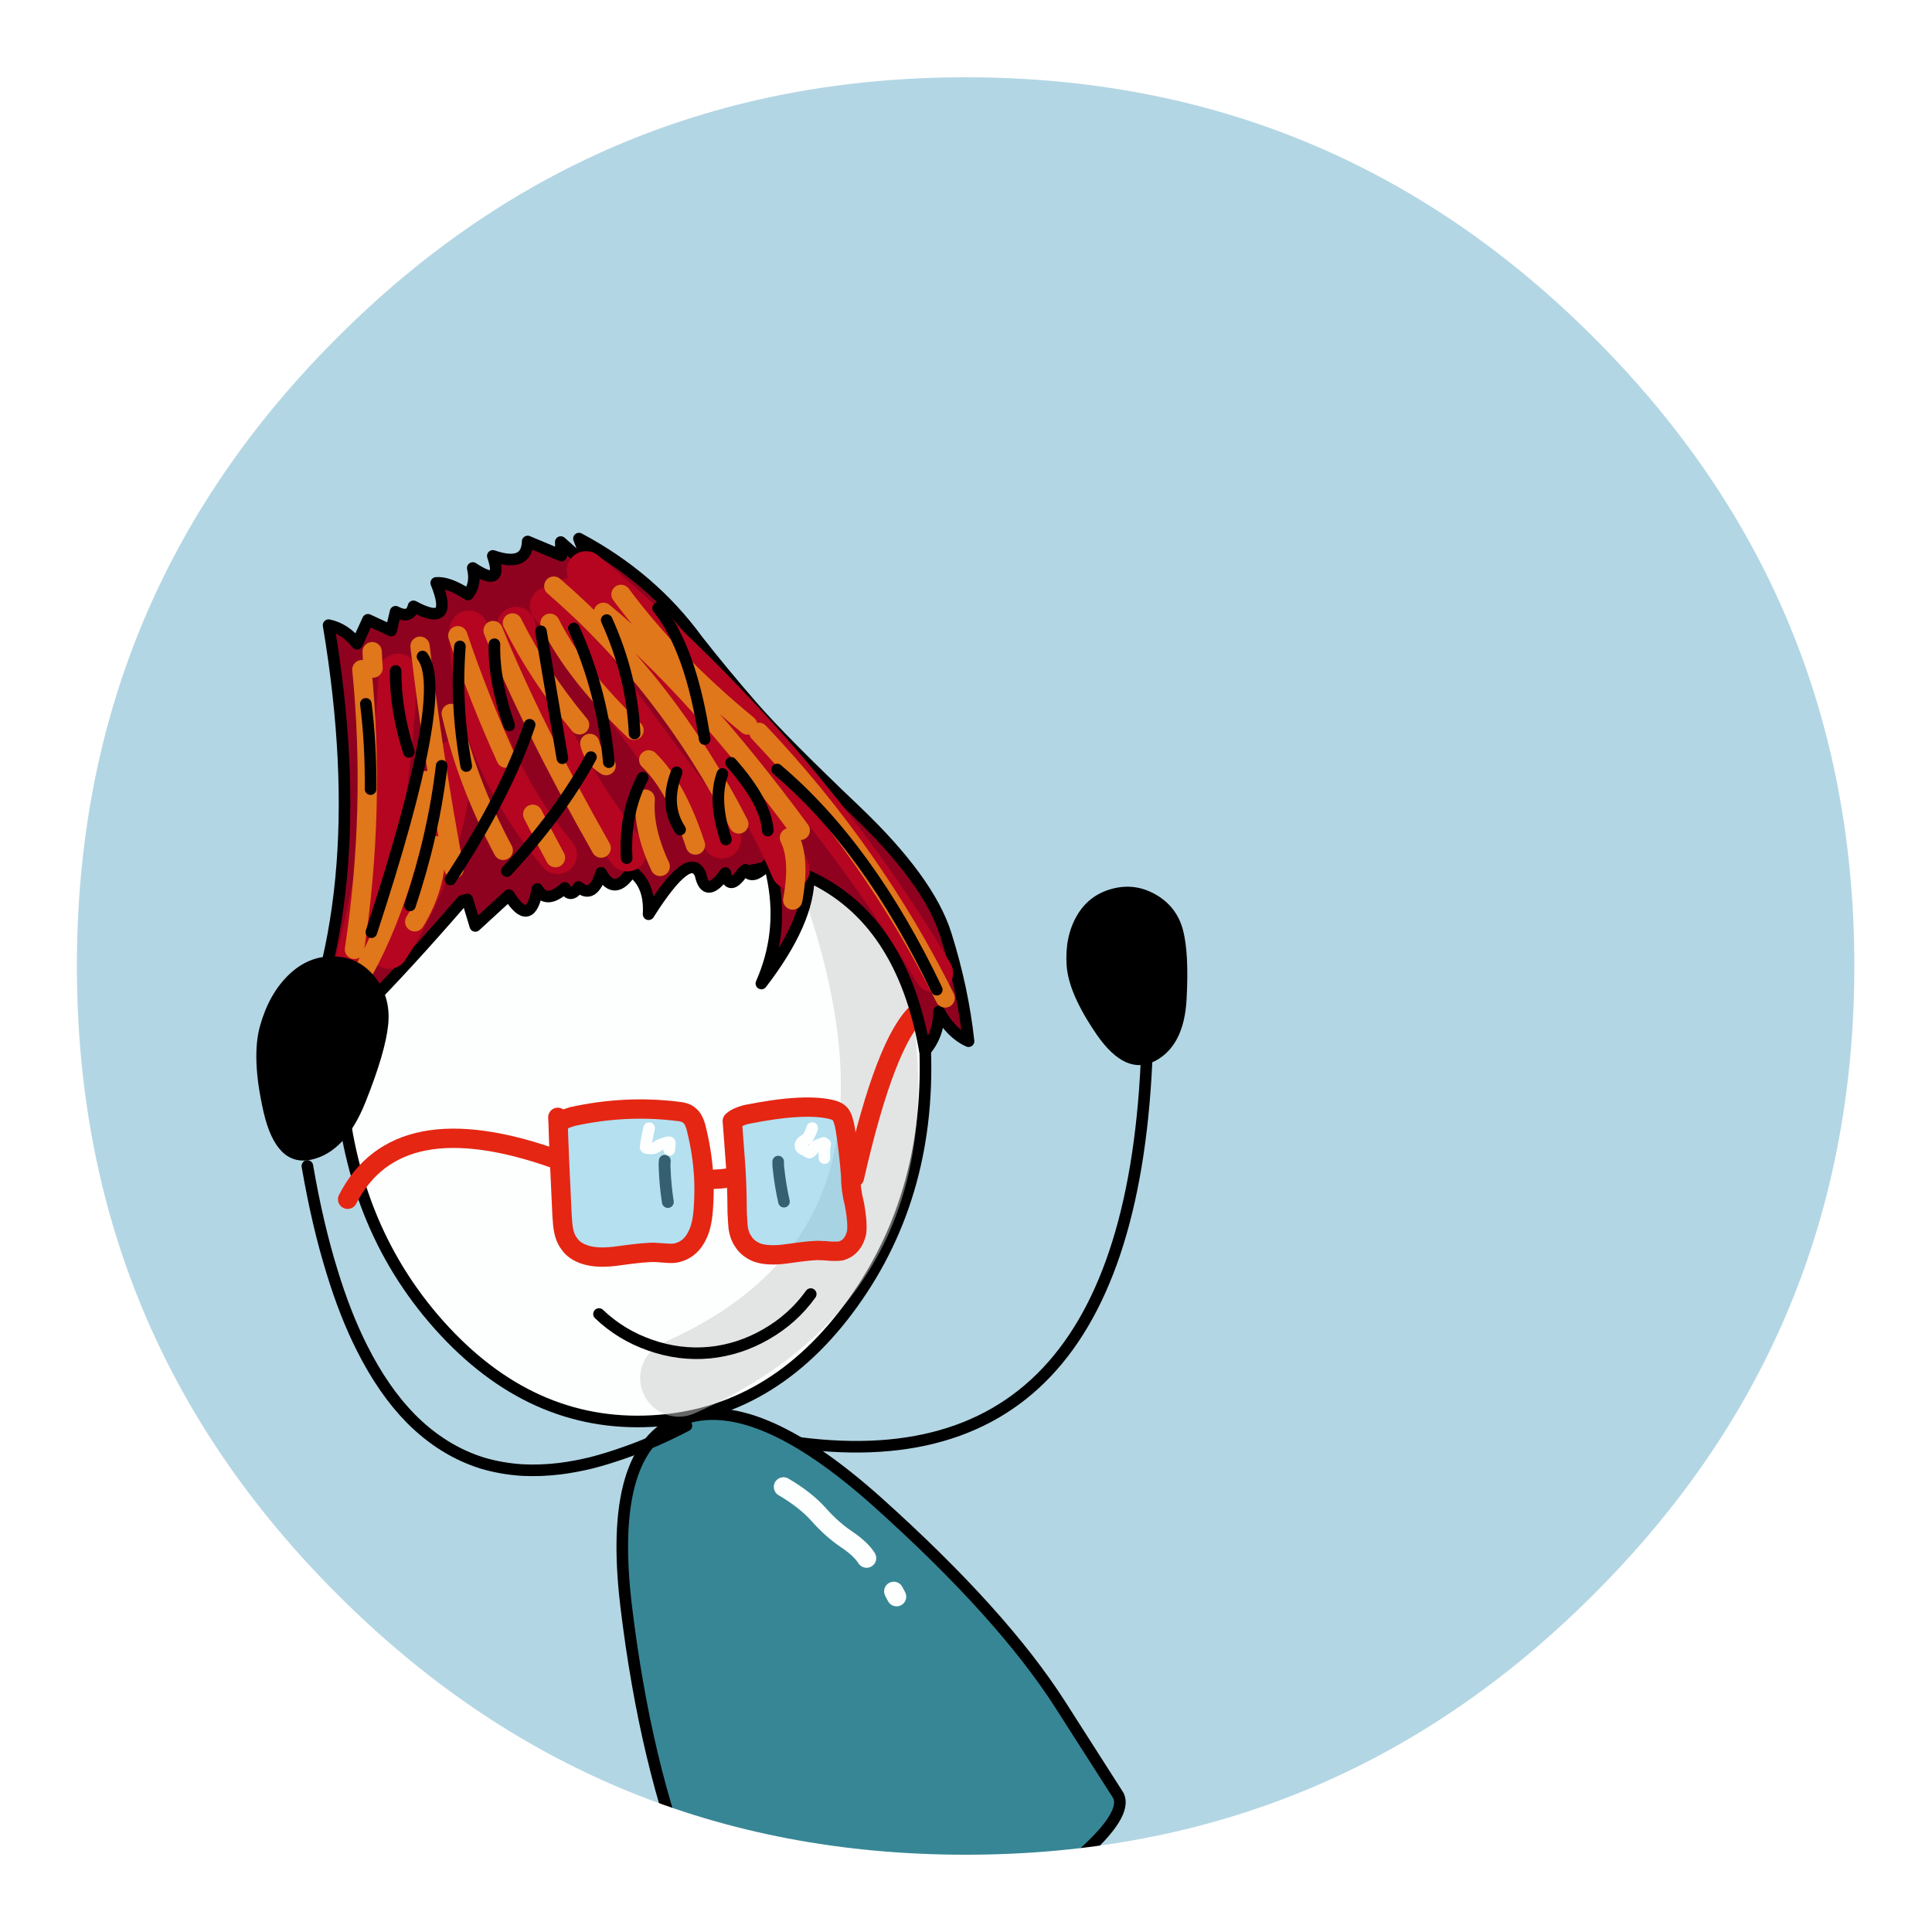
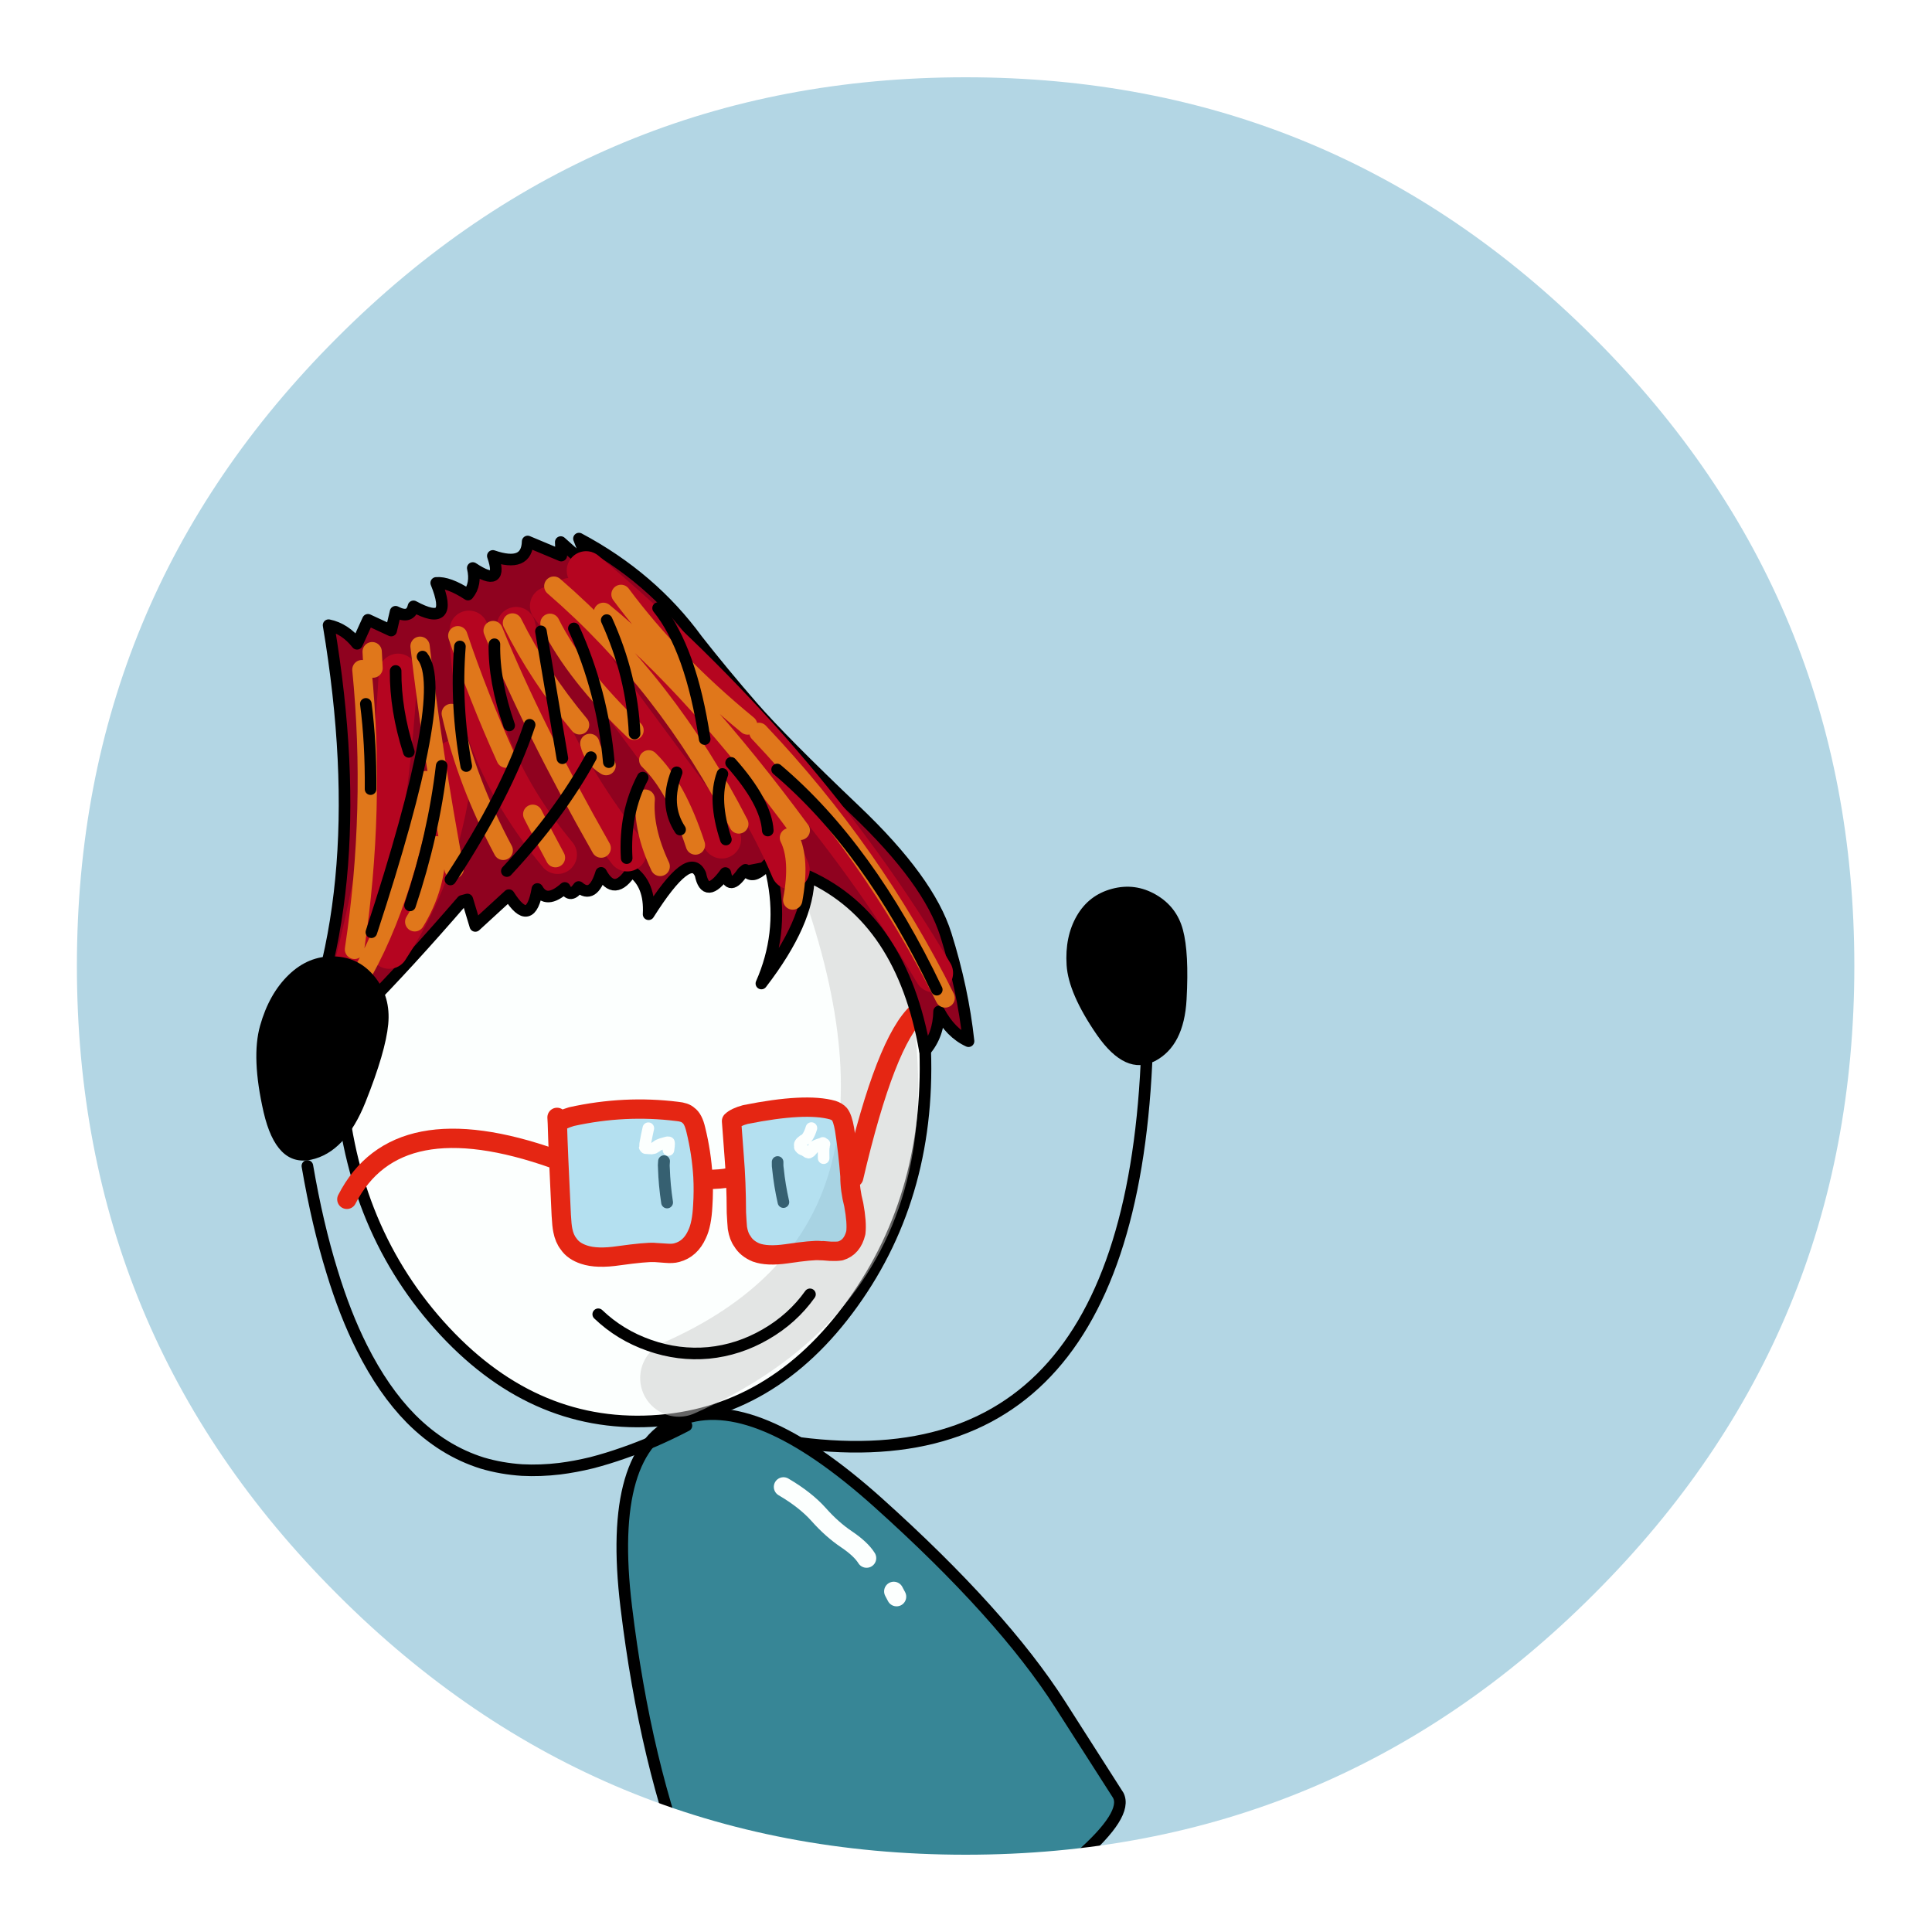
<svg xmlns="http://www.w3.org/2000/svg" xmlns:xlink="http://www.w3.org/1999/xlink" version="1.1" preserveAspectRatio="none" x="0px" y="0px" width="500px" height="500px" viewBox="0 0 500 500">
  <defs>
    <g id="background_0_Layer0_0_FILL">
      <path fill="#B3D6E4" stroke="none" d=" M 173.2 -173.25 Q 101.5 -245 0 -245 -101.5 -245 -173.25 -173.25 -245 -101.5 -245 0 -245 101.5 -173.25 173.2 -101.5 245 0 245 101.5 245 173.2 173.2 245 101.5 245 0 245 -101.5 173.2 -173.25 Z" />
    </g>
    <g id="handje_0_Layer0_0_FILL">
      <path fill="#000000" stroke="none" d=" M -41.05 -14 Q -45.45 -9.6 -45.45 -3.4 -45.45 2.8 -41.05 7.2 -36.65 11.6 -29.4 13.05 -22.2 14.5 -9.95 10.15 2.3 5.75 0.5 -2.6 -1.35 -10.9 -12.8 -14.65 -24.25 -18.4 -30.45 -18.4 -36.65 -18.4 -41.05 -14 Z" />
    </g>
    <g id="lijf_0_Layer1_0_FILL">
      <path fill="#378696" stroke="none" d=" M 36.15 -34.2 Q 21.257 -74.688 0.95 -77.05 -19.313 -79.422 -34.1 -40.9 -48.838 -2.368 -52.3 29.65 -55.704 61.706 -55.7 61.75 -55.7 67.25 -39.45 71.15 -23.1 75.05 0 75.05 23.1 75.05 39.4 71.15 55.7 67.25 55.7 61.75 55.701 61.702 53.4 34 51.095 6.293 36.15 -34.2 Z" />
    </g>
-     <g id="hoofd_106_Layer10_0_FILL">
+     <g id="hoofd_109_Layer10_0_FILL">
      <path fill="#FCFFFE" stroke="none" d=" M 44.5 -28.8 Q 66.75 -56.5 66.75 -95.65 66.75 -134.8 44.5 -162.5 22.3 -190.2 -9.05 -190.2 -40.4 -190.2 -62.65 -162.5 -84.85 -134.8 -84.85 -95.65 -84.85 -56.5 -62.65 -28.8 -40.4 -1.1 -9.05 -1.1 22.3 -1.1 44.5 -28.8 Z" />
    </g>
    <g id="bril1_0_Layer1_0_FILL">
      <path fill="#6DC2E4" fill-opacity="0.498" stroke="none" d=" M 18.55 -0.5 Q 18.5 -6.65 17.35 -12.7 16.85 -15.6 15.6 -16.55 14.8 -17.4 12.75 -17.7 -0.7 -20.1 -14.6 -17.8 -17.25 -17.15 -18.35 -16.3 -18.45 -12.45 -18.5 -7.1 -18.55 -0.8 -18.6 7.55 -18.6 10.25 -18.4 11.5 -18.1 13.65 -17.1 15.05 -15.95 17 -13.25 18.05 -10 19.35 -4.25 18.8 2.8 18.2 5 18.45 5.15 18.45 7.9 18.8 9.65 19.05 10.75 18.8 14.35 18.05 16.25 14.3 17.6 11.85 18.1 7.05 18.55 3.25 18.55 -0.5 Z" />
    </g>
    <g id="bril2_0_Layer1_0_FILL">
-       <path fill="#6DC2E4" fill-opacity="0.498" stroke="none" d=" M 9.85 -16.55 Q 9.3 -17.25 8.15 -17.7 1.25 -20.05 -14.5 -17.75 -17.05 -17.2 -18.15 -16.25 -18.05 -12.25 -17.95 -7.05 -17.75 -0.6 -18.15 7.5 -18.15 10.1 -18.1 11.45 -17.85 13.7 -17 14.95 -16 16.9 -13.6 18.05 -10.8 19.25 -5.75 18.8 1.15 18.15 3 18.45 3.1 18.4 5.6 18.75 7.2 18.9 8.2 18.8 11.35 18.05 12.45 14.3 12.9 11.7 12.3 7.05 11.5 3.15 11.7 -0.4 11.55 -6.7 10.95 -12.6 10.6 -15.5 9.85 -16.55 Z" />
+       <path fill="#6DC2E4" fill-opacity="0.498" stroke="none" d=" M 11.7 -0.4 Q 11.55 -6.7 10.95 -12.6 10.6 -15.5 9.85 -16.55 9.3 -17.25 8.15 -17.7 1.25 -20.05 -14.5 -17.75 -17.05 -17.2 -18.15 -16.25 -18.05 -12.25 -17.95 -7.05 -17.75 -0.6 -18.15 7.5 -18.15 10.1 -18.1 11.45 -17.85 13.7 -17 14.95 -16 16.9 -13.6 18.05 -10.8 19.25 -5.75 18.8 1.15 18.15 3 18.45 3.1 18.4 5.6 18.75 7.2 18.9 8.2 18.8 11.35 18.05 12.45 14.3 12.9 11.7 12.3 7.05 11.5 3.15 11.7 -0.4 Z" />
    </g>
    <g id="haar_0_Layer3_0_FILL">
      <path fill="#8F021F" stroke="none" d=" M 37.5 -22.7 Q 30.35 -31.85 24.1 -40.75 13.15 -57.6 -5.1 -68.6 L -2.5 -60.65 -9.85 -67.95 -9.9 -64.45 -18.4 -68.55 Q -18.95 -61.8 -27.6 -65.3 -25.15 -56.65 -32.95 -62.45 -32.2 -58.2 -34.55 -55.65 -39.4 -59.2 -42.6 -59.1 -38.45 -47 -48.8 -53.35 -49.8 -50 -53.5 -52.2 L -54.9 -47.4 -60.75 -50.5 -63.9 -44.45 Q -66.8 -48.55 -71 -49.65 -62.7 23.4 -88.7 67.6 -70.05 54.45 -40.25 23.45 L -38.9 23.15 -37.2 30.1 -28.1 22.6 Q -23 31.75 -20.65 21.4 -18.6 25.55 -13.55 21.5 -12.3 24.45 -9.95 21.45 -6.4 24.85 -3.95 18.1 -0.85 24.65 3.9 18.05 8.6 21.7 7.75 29.45 19.25 13.25 21.7 19.85 22.7 26.6 28.15 19.85 28.85 24.85 32.65 19.85 L 33.4 19.3 Q 33.5 19.5 33.65 19.7 L 38.25 19.05 Q 38.65 18.65 39.15 18.2 L 39.8 18.8 Q 40.2 20.8 40.45 22.8 42.2 36.55 35.95 48.9 49.1 33.55 49.65 21.85 73.15 34.15 77.3 68.55 81.05 64.7 81.5 58.55 84.2 64.3 88.7 66.65 87.95 53 84.3 38.8 80.65 24.55 62.65 5.5 44.65 -13.55 37.5 -22.7 Z" />
    </g>
    <g id="afdek_0_Layer0_0_FILL">
-       <path fill="#FFFFFF" stroke="none" d=" M 250 250 L 250 -250 -250 -250 -250 250 250 250 M -169.8 -169.7 Q -99.55 -240 -0.1 -240 99.3 -240 169.55 -169.7 239.9 -99.45 239.9 0 239.9 99.45 169.55 169.65 99.3 240 -0.1 240 -99.55 240 -169.8 169.65 -240.1 99.45 -240.1 0 -240.1 -99.45 -169.8 -169.7 Z" />
+       <path fill="#FFFFFF" stroke="none" d=" M 250 -250 L -250 -250 -250 250 250 250 250 -250 M -169.8 -169.7 Q -99.55 -240 -0.1 -240 99.3 -240 169.55 -169.7 239.9 -99.45 239.9 0 239.9 99.45 169.55 169.65 99.3 240 -0.1 240 -99.55 240 -169.8 169.65 -240.1 99.45 -240.1 0 -240.1 -99.45 -169.8 -169.7 Z" />
    </g>
-     <path id="Layer7_0_1_STROKES" stroke="#000000" stroke-width="3" stroke-linejoin="round" stroke-linecap="round" fill="none" d=" M 198.3 372.05 Q 291.25 389.75 296.7 275.15" />
+     <path id="Symbool_103_0_Layer0_0_1_STROKES" stroke="#000000" stroke-width="3" stroke-linejoin="round" stroke-linecap="round" fill="none" d=" M -49.2 47.3 Q 43.75 65 49.2 -49.6" />
    <path id="lijf_0_Layer1_0_1_STROKES" stroke="#000000" stroke-width="3" stroke-linejoin="round" stroke-linecap="round" fill="none" d=" M 55.7 61.75 Q 55.7 67.25 39.4 71.15 23.1 75.05 0 75.05 -23.1 75.05 -39.45 71.15 -55.7 67.25 -55.7 61.75 -55.704 61.706 -52.275 29.675 -48.838 -2.368 -34.075 -40.9 -19.313 -79.422 0.975 -77.05 21.257 -74.688 36.175 -34.2 51.095 6.293 53.4 34 55.701 61.702 55.7 61.75 Z" />
-     <path id="lijf_0_Layer0_0_1_STROKES" stroke="#FCFFFE" stroke-width="5" stroke-linejoin="round" stroke-linecap="round" fill="none" d=" M 16.4 -49.3 Q 19.9 -43.647 21.125 -38.65 22.351 -33.659 24.475 -29.7 26.599 -25.738 26.8 -22.95 M 29 -10.5 L 29 -12.05" />
-     <path id="hoofd_106_Layer10_0_1_STROKES" stroke="#000000" stroke-width="3" stroke-linejoin="round" stroke-linecap="round" fill="none" d=" M 66.75 -95.65 Q 66.75 -56.5 44.5 -28.8 22.3 -1.1 -9.05 -1.1 -40.4 -1.1 -62.65 -28.8 -84.85 -56.5 -84.85 -95.65 -84.85 -134.8 -62.65 -162.5 -40.4 -190.2 -9.05 -190.2 22.3 -190.2 44.5 -162.5 66.75 -134.8 66.75 -95.65 Z" />
-     <path id="hoofd_106_Layer9_0_1_STROKES" stroke="#CCCCCC" stroke-opacity="0.498" stroke-width="20" stroke-linejoin="round" stroke-linecap="round" fill="none" d=" M -1.45 -11.85 Q 75.95 -41.15 46.45 -139.75" />
-     <path id="ogen_2_Layer0_0_1_STROKES" stroke="#000000" stroke-width="3" stroke-linejoin="round" stroke-linecap="round" fill="none" d=" M -1.9 -1.25 Q -2 -0.1 -1.9 0.6 -1.7 4.8 -0.95 9.2" />
+     <path id="lijf_0_Layer0_0_1_STROKES" stroke="#FCFFFE" stroke-width="5" stroke-linejoin="round" stroke-linecap="round" fill="none" d=" M 29 -10.5 L 29 -12.05 M 16.4 -49.3 Q 19.9 -43.647 21.125 -38.65 22.351 -33.659 24.475 -29.7 26.599 -25.738 26.8 -22.95" />
+     <path id="hoofd_109_Layer10_0_1_STROKES" stroke="#000000" stroke-width="3" stroke-linejoin="round" stroke-linecap="round" fill="none" d=" M 66.75 -95.65 Q 66.75 -56.5 44.5 -28.8 22.3 -1.1 -9.05 -1.1 -40.4 -1.1 -62.65 -28.8 -84.85 -56.5 -84.85 -95.65 -84.85 -134.8 -62.65 -162.5 -40.4 -190.2 -9.05 -190.2 22.3 -190.2 44.5 -162.5 66.75 -134.8 66.75 -95.65 Z" />
+     <path id="hoofd_109_Layer9_0_1_STROKES" stroke="#CCCCCC" stroke-opacity="0.498" stroke-width="20" stroke-linejoin="round" stroke-linecap="round" fill="none" d=" M -1.45 -11.85 Q 75.95 -41.15 46.45 -139.75" />
+     <path id="ogen_22_Layer0_0_1_STROKES" stroke="#000000" stroke-width="3" stroke-linejoin="round" stroke-linecap="round" fill="none" d=" M -1.9 -1.25 Q -2 -0.1 -1.9 0.6 -1.7 4.8 -0.95 9.2" />
    <path id="bril1_0_Layer1_0_1_STROKES" stroke="#E52613" stroke-width="5" stroke-linejoin="round" stroke-linecap="round" fill="none" d=" M -18.35 -16.3 Q -17.25 -17.15 -14.6 -17.8 -0.7 -20.1 12.75 -17.7 14.8 -17.4 15.6 -16.55 16.85 -15.6 17.35 -12.7 18.5 -6.65 18.55 -0.5 18.55 3.25 18.1 7.05 17.6 11.85 16.25 14.3 14.35 18.05 10.75 18.8 9.65 19.05 7.9 18.8 5.15 18.45 5 18.45 2.8 18.2 -4.25 18.8 -10 19.35 -13.25 18.05 -15.95 17 -17.1 15.05 -18.1 13.65 -18.4 11.5 -18.6 10.25 -18.6 7.55 -18.55 -0.8 -18.5 -7.1 -18.45 -12.45 -18.35 -16.3 -18.35 -17.1 -18.35 -17.8" />
    <path id="bril1_0_Layer0_0_1_STROKES" stroke="#FCFFFE" stroke-width="3" stroke-linejoin="round" stroke-linecap="round" fill="none" d=" M 5.1 -13.75 Q 4.5 -11.6 4.25 -10.5 4 -9.65 4 -9.1 3.9 -9 3.9 -8.95 3.9 -8.85 4 -8.85 4 -8.6 4.35 -8.6 4.6 -8.6 5.25 -8.5 5.7 -8.4 6 -8.5 6.3 -8.5 6.75 -8.8 L 7.5 -9.25 Q 8.1 -9.5 9.35 -9.75 L 9.85 -9.85 Q 10.25 -9.85 10.25 -9.75 L 10.25 -9.35 Q 10.25 -9.1 10 -7.85" />
    <path id="bril2_0_Layer1_0_1_STROKES" stroke="#E52613" stroke-width="5" stroke-linejoin="round" stroke-linecap="round" fill="none" d=" M -18.15 -16.25 Q -17.05 -17.2 -14.5 -17.75 1.25 -20.05 8.15 -17.7 9.3 -17.25 9.85 -16.55 10.6 -15.5 10.95 -12.6 11.55 -6.7 11.7 -0.4 11.5 3.15 12.3 7.05 12.9 11.7 12.45 14.3 11.35 18.05 8.2 18.8 7.2 18.9 5.6 18.75 3.1 18.4 3 18.45 1.15 18.15 -5.75 18.8 -10.8 19.25 -13.6 18.05 -16 16.9 -17 14.95 -17.85 13.7 -18.1 11.45 -18.15 10.1 -18.15 7.5 -17.75 -0.6 -17.95 -7.05 -18.05 -12.25 -18.15 -16.25 Z" />
    <path id="bril2_0_Layer0_0_1_STROKES" stroke="#FCFFFE" stroke-width="3" stroke-linejoin="round" stroke-linecap="round" fill="none" d=" M 2.4 -13.35 Q 1.4 -10.65 0.2 -10.3 -1.2 -9.45 -0.75 -8.8 L -0.8 -8.65 Q -0.95 -8.5 -0.7 -8.5 -0.75 -8.2 -0.15 -7.9 0 -7.95 0.8 -7.35 1.45 -6.8 1.5 -7.2 1.75 -7.05 2.15 -7.65 2.45 -7.75 2.75 -8.45 3.2 -8.8 4.6 -9.15 4.8 -8.85 5.15 -9.35 5.25 -9.1 5.55 -9.05 5.3 -8.65 5.4 -8.4 5.2 -7.9 5.15 -5.4" />
-     <path id="hoofd_106_Layer4_0_1_STROKES" stroke="#000000" stroke-width="3" stroke-linejoin="round" stroke-linecap="round" fill="none" d=" M -21.2 -29.5 Q -15.85 -23.8 -8.4 -20.75 -1 -17.7 6.8 -18 14.6 -18.35 21.75 -22 28.95 -25.65 33.8 -31.75" />
-     <path id="hoofd_106_Layer3_0_1_STROKES" stroke="#E52613" stroke-width="5" stroke-linejoin="round" stroke-linecap="round" fill="none" d=" M 46.7 -61.3 Q 56.65 -96.3 65.45 -103.25" />
-     <path id="hoofd_106_Layer2_0_1_STROKES" stroke="#E52613" stroke-width="5" stroke-linejoin="round" stroke-linecap="round" fill="none" d=" M 8.7 -62.75 L 10.4 -62.75 Q 13.95 -62.7 15.25 -63.2" />
-     <path id="hoofd_106_Layer1_0_1_STROKES" stroke="#E52613" stroke-width="5" stroke-linejoin="round" stroke-linecap="round" fill="none" d=" M -30.4 -70.2 Q -70.5 -86.85 -84.6 -62.6" />
+     <path id="Symbool_227_0_Layer0_0_1_STROKES" stroke="#000000" stroke-width="3" stroke-linejoin="round" stroke-linecap="round" fill="none" d=" M -27.5 -4.65 Q -22.15 1.05 -14.7 4.1 -7.3 7.15 0.5 6.85 8.3 6.5 15.45 2.85 22.65 -0.8 27.5 -6.9" />
+     <path id="Symbool_202_0_Layer0_0_1_STROKES" stroke="#E52613" stroke-width="5" stroke-linejoin="round" stroke-linecap="round" fill="none" d=" M -9.45 20.95 Q 0.7 -14.05 9.5 -21" />
+     <path id="Symbool_177_0_Layer0_0_1_STROKES" stroke="#E52613" stroke-width="5" stroke-linejoin="round" stroke-linecap="round" fill="none" d=" M -3.25 0.2 L -1.55 0.2 Q 2 0.25 3.3 -0.25" />
+     <path id="Symbool_152_0_Layer0_0_1_STROKES" stroke="#E52613" stroke-width="5" stroke-linejoin="round" stroke-linecap="round" fill="none" d=" M -27.1 7.2 Q -13 -17.05 27.1 -0.4" />
    <path id="haar_0_Layer3_0_1_STROKES" stroke="#000000" stroke-width="3" stroke-linejoin="round" stroke-linecap="round" fill="none" d=" M 38.25 19.05 Q 38.65 18.65 39.15 18.2 L 39.8 18.8 Q 40.2 20.8 40.45 22.8 42.2 36.55 35.95 48.9 49.1 33.55 49.65 21.85 73.15 34.15 77.3 68.55 81.05 64.7 81.5 58.55 84.2 64.3 88.7 66.65 87.95 53 84.3 38.8 80.65 24.55 62.65 5.5 44.65 -13.55 37.5 -22.7 30.35 -31.85 24.1 -40.75 13.15 -57.6 -5.1 -68.6 L -2.5 -60.65 -9.85 -67.95 -9.9 -64.45 -18.4 -68.55 Q -18.95 -61.8 -27.6 -65.3 -25.15 -56.65 -32.95 -62.45 -32.2 -58.2 -34.55 -55.65 -39.4 -59.2 -42.6 -59.1 -38.45 -47 -48.8 -53.35 -49.8 -50 -53.5 -52.2 L -54.9 -47.4 -60.75 -50.5 -63.9 -44.45 Q -66.8 -48.55 -71 -49.65 -62.7 23.4 -88.7 67.6 -70.05 54.45 -40.25 23.45 L -38.9 23.15 -37.2 30.1 -28.1 22.6 Q -23 31.75 -20.65 21.4 -18.6 25.55 -13.55 21.5 -12.3 24.45 -9.95 21.45 -6.4 24.85 -3.95 18.1 -0.85 24.65 3.9 18.05 8.6 21.7 7.75 29.45 19.25 13.25 21.7 19.85 22.7 26.6 28.15 19.85 28.85 24.85 32.65 19.85 L 33.4 19.3 Q 33.5 19.5 33.65 19.7 L 38.25 19.05 Q 35.05 21.75 33.65 19.7" />
-     <path id="haar_0_Layer2_0_1_STROKES" stroke="#B50520" stroke-width="10" stroke-linejoin="round" stroke-linecap="round" fill="none" d=" M -59.8 35 Q -44.202 13.696 -40.4 -13.25 M -53.7 -36.35 Q -57.84 3.575 -70.7 43.5 M -14.95 12.8 Q -36.277 -15.893 -34.8 -46.5 M -22.55 -46.8 Q -18.379 -17.48 3.1 13.1 M 27.7 11.05 L -13.7 -51.6 M 45 19.95 Q 30.632 -19.775 -8.3 -53.55 M -3.7 -60.25 Q 49.878 -10.27 80.65 48.55" />
-     <path id="haar_0_Layer1_0_1_STROKES" stroke="#E0771B" stroke-width="5" stroke-linejoin="round" stroke-linecap="round" fill="none" d=" M 5 -53.6 Q 17.18 -35.251 35.95 -18.1 M 45.2 27.75 Q 47.696 17.379 45.2 11.6 M 9.9 -10.45 Q 16.63 -3.238 20.8 12.2 M 8.45 -0.35 Q 7.427 7.451 11.4 17.25 M 48.1 9.85 Q 22.676 -28.716 0.2 -49.2 M 38.75 -16.05 Q 66.557 16.582 83.25 55.15 M -60.1 -42.2 L -60.1 -37.95 M -5.1 -15.5 Q -4.436 -11.733 -1.2 -9.55 M -23.45 -47.7 Q -17.374 -33.668 -7.5 -20.45 M -37.75 -45.15 Q -33.314 -29.178 -26.95 -12.85 M -20.825 2.025 Q -18.298 7.76 -15.55 13.55 M -52.8 28.2 Q -46.72 19.443 -46.15 8.85 M -72.3 48.2 Q -56.803 28.642 -48 -8.15 M -63 -37.7 Q -61.344 -1.6 -68.75 34.5 M -47.65 -42.95 Q -45.927 -15.305 -41.9 15.05 M -40.5 -25.15 Q -37.431 -7.185 -28.95 10.95 M -3.6 11.7 Q -19.668 -20.452 -28.55 -46 M -13.75 -47.1 Q -7.787 -33.435 6.5 -18.3 M -12.25 -56.65 Q 15.78 -29.703 32.3 7.35" />
-     <path id="haar_0_Layer0_0_1_STROKES" stroke="#000000" stroke-width="3" stroke-linejoin="round" stroke-linecap="round" fill="none" d=" M 0.95 -47.15 Q 6.751 -32.3 6.6 -17.45 M 14.4 -49.55 Q 22.356 -38.546 24.65 -15.05 M 42.95 -6.2 Q 65.587 15.107 81.2 52.9 M 31.15 -8.55 Q 39.662 2.145 39.7 9.45 M 28.75 -5.8 Q 25.906 0.804 28.75 11.2 M 16.95 -6.85 Q 13.212 1.449 17.05 8 M 8.1 -5.95 Q 2.796 2.964 2.85 14.65 M -54.3 -36.9 Q -54.91 -26.839 -52 -15.8 M -62.45 -28.8 Q -61.67 -18.505 -62.4 -6.7 M -28.4 -42.45 Q -29.079 -32.913 -25.7 -21.25 M -37.35 -42.35 Q -39.365 -27.216 -37.35 -11.35 M -16.2 -45.15 L -12.4 -12.05 M -7.65 -45.45 Q -1.113 -28.789 -0.45 -10.4 M -43.7 -11.75 Q -46.738 5.984 -53.8 23.9 M -47.15 -40.25 Q -40.481 -30.669 -64.15 30.3 M -5 -11.95 Q -13.755 2.29 -28.3 16.35 M -20.4 -21.15 Q -27.464 -3.358 -43 17.75" />
-     <path id="Layer2_0_1_STROKES" stroke="#000000" stroke-width="3" stroke-linejoin="round" stroke-linecap="round" fill="none" d=" M 177.65 368.95 Q 173.5 371.1 169.5 372.85 165.35 374.65 161.45 376 157.2 377.5 153.15 378.55 148.85 379.6 144.85 380.1 139.8 380.7 135.1 380.45 129.75 380.1 124.85 378.65 114.6 375.45 106.35 367.15 99.25 359.95 93.65 348.8 89.3 340.15 85.95 329.15 82.15 316.9 79.55 301.75" />
+     <path id="haar_0_Layer2_0_1_STROKES" stroke="#B50520" stroke-width="10" stroke-linejoin="round" stroke-linecap="round" fill="none" d=" M -3.7 -60.25 Q 49.878 -10.27 80.65 48.55 M 45 19.95 Q 30.632 -19.775 -8.3 -53.55 M 27.7 11.05 L -13.7 -51.6 M -22.55 -46.8 Q -18.379 -17.48 3.1 13.1 M -14.95 12.8 Q -36.277 -15.893 -34.8 -46.5 M -53.7 -36.35 Q -57.84 3.575 -70.7 43.5 M -59.8 35 Q -44.202 13.696 -40.4 -13.25" />
+     <path id="haar_0_Layer1_0_1_STROKES" stroke="#E0771B" stroke-width="5" stroke-linejoin="round" stroke-linecap="round" fill="none" d=" M 5 -53.6 Q 17.18 -35.251 35.95 -18.1 M 45.2 27.75 Q 47.696 17.379 45.2 11.6 M 38.75 -16.05 Q 66.557 16.582 83.25 55.15 M 48.1 9.85 Q 22.676 -28.716 0.2 -49.2 M 8.45 -0.35 Q 7.427 7.451 11.4 17.25 M 9.9 -10.45 Q 16.63 -3.238 20.8 12.2 M -60.1 -42.2 L -60.1 -37.95 M -37.75 -45.15 Q -33.314 -29.178 -26.95 -12.85 M -23.45 -47.7 Q -17.374 -33.668 -7.5 -20.45 M -5.1 -15.5 Q -4.436 -11.733 -1.2 -9.55 M -20.825 2.025 Q -18.298 7.76 -15.55 13.55 M -52.8 28.2 Q -46.72 19.443 -46.15 8.85 M -3.6 11.7 Q -19.668 -20.452 -28.55 -46 M -40.5 -25.15 Q -37.431 -7.185 -28.95 10.95 M -47.65 -42.95 Q -45.927 -15.305 -41.9 15.05 M -63 -37.7 Q -61.344 -1.6 -68.75 34.5 M -72.3 48.2 Q -56.803 28.642 -48 -8.15 M -12.25 -56.65 Q 15.78 -29.703 32.3 7.35 M -13.75 -47.1 Q -7.787 -33.435 6.5 -18.3" />
+     <path id="haar_0_Layer0_0_1_STROKES" stroke="#000000" stroke-width="3" stroke-linejoin="round" stroke-linecap="round" fill="none" d=" M 0.95 -47.15 Q 6.751 -32.3 6.6 -17.45 M 14.4 -49.55 Q 22.356 -38.546 24.65 -15.05 M 8.1 -5.95 Q 2.796 2.964 2.85 14.65 M 16.95 -6.85 Q 13.212 1.449 17.05 8 M 28.75 -5.8 Q 25.906 0.804 28.75 11.2 M 31.15 -8.55 Q 39.662 2.145 39.7 9.45 M 42.95 -6.2 Q 65.587 15.107 81.2 52.9 M -62.45 -28.8 Q -61.67 -18.505 -62.4 -6.7 M -54.3 -36.9 Q -54.91 -26.839 -52 -15.8 M -7.65 -45.45 Q -1.113 -28.789 -0.45 -10.4 M -16.2 -45.15 L -12.4 -12.05 M -37.35 -42.35 Q -39.365 -27.216 -37.35 -11.35 M -28.4 -42.45 Q -29.079 -32.913 -25.7 -21.25 M -20.4 -21.15 Q -27.464 -3.358 -43 17.75 M -5 -11.95 Q -13.755 2.29 -28.3 16.35 M -47.15 -40.25 Q -40.481 -30.669 -64.15 30.3 M -43.7 -11.75 Q -46.738 5.984 -53.8 23.9" />
+     <path id="Symbool_55_0_Layer0_0_1_STROKES" stroke="#000000" stroke-width="3" stroke-linejoin="round" stroke-linecap="round" fill="none" d=" M 49.05 27.85 Q 44.9 30 40.9 31.75 36.75 33.55 32.85 34.9 28.6 36.4 24.55 37.45 20.25 38.5 16.25 39 11.2 39.6 6.5 39.35 1.15 39 -3.75 37.55 -14 34.35 -22.25 26.05 -29.35 18.85 -34.95 7.7 -39.3 -0.95 -42.65 -11.95 -46.45 -24.2 -49.05 -39.35" />
    <path id="afdek_0_Layer0_0_1_STROKES" stroke="#FFFFFF" stroke-width="20" stroke-linejoin="round" stroke-linecap="round" fill="none" d=" M 239.9 0 Q 239.9 99.45 169.55 169.65 99.3 240 -0.1 240 -99.55 240 -169.8 169.65 -240.1 99.45 -240.1 0 -240.1 -99.45 -169.8 -169.7 -99.55 -240 -0.1 -240 99.3 -240 169.55 -169.7 239.9 -99.45 239.9 0 Z" />
  </defs>
  <g transform="matrix( 1, 0, 0, 1, 250,250) ">
    <g transform="matrix( 1, 0, 0, 1, 0,0) ">
      <use xlink:href="#background_0_Layer0_0_FILL" />
    </g>
  </g>
-   <g transform="matrix( 1, 0, 0, 1, 0,0) ">
-     <use xlink:href="#Layer7_0_1_STROKES" />
+   <g transform="matrix( 1, 0, 0, 1, 247.5,324.75) ">
+     <g transform="matrix( 1, 0, 0, 1, 0,0) ">
+       <use xlink:href="#Symbool_103_0_Layer0_0_1_STROKES" />
+     </g>
  </g>
  <g transform="matrix( 0.2587738, 0.965744, -0.965744, 0.2587738, 296.25,274.8) ">
    <g transform="matrix( 1, 0, 0, 1, 0,0) ">
      <use xlink:href="#handje_0_Layer0_0_FILL" />
    </g>
  </g>
-   <g transform="matrix( 0.8840485, -0.4672241, 0.4672241, 0.8840485, 211.3,436.05) ">
+   <g transform="matrix( 0.8840332, -0.4672241, 0.4672241, 0.8840332, 211.3,436.05) ">
    <g transform="matrix( 1, 0, 0, 1, 0,0) ">
      <use xlink:href="#lijf_0_Layer1_0_FILL" />
      <use xlink:href="#lijf_0_Layer1_0_1_STROKES" />
    </g>
    <g transform="matrix( 1, 0, 0, 1, 0,0) ">
      <use xlink:href="#lijf_0_Layer0_0_1_STROKES" />
    </g>
  </g>
-   <g transform="matrix( 0.9984894, -0.052948, 0.052948, 0.9984894, 177.75,368.4) ">
+   <g transform="matrix( 0.9984741, -0.052948, 0.052948, 0.9984741, 177.75,368.4) ">
    <g transform="matrix( 1, 0, 0, 1, 0,0) ">
-       <use xlink:href="#hoofd_106_Layer10_0_FILL" />
-       <use xlink:href="#hoofd_106_Layer10_0_1_STROKES" />
+       <use xlink:href="#hoofd_109_Layer10_0_FILL" />
+       <use xlink:href="#hoofd_109_Layer10_0_1_STROKES" />
    </g>
    <g transform="matrix( 1, 0, 0, 1, 0,0) ">
-       <use xlink:href="#hoofd_106_Layer9_0_1_STROKES" />
+       <use xlink:href="#hoofd_109_Layer9_0_1_STROKES" />
    </g>
-     <g transform="matrix( 1.017578, 0.07113647, -0.07113647, 1.017578, -0.25,-66.8) ">
+     <g transform="matrix( 1.017517, 0.07112122, -0.07112122, 1.017517, -0.45,-66.7) ">
      <g transform="matrix( 1, 0, 0, 1, 0,0) ">
-         <use xlink:href="#ogen_2_Layer0_0_1_STROKES" />
+         <use xlink:href="#ogen_22_Layer0_0_1_STROKES" />
      </g>
    </g>
-     <g transform="matrix( 1, 0, 0, 1, 29.1,-65.2) ">
+     <g transform="matrix( 1, 0, 0, 1, 28.95,-65.1) ">
      <g transform="matrix( 1, 0, 0, 1, 0,0) ">
-         <use xlink:href="#ogen_2_Layer0_0_1_STROKES" />
+         <use xlink:href="#ogen_22_Layer0_0_1_STROKES" />
      </g>
    </g>
-     <g transform="matrix( 1, 0, 0, 1, -10.8,-63.1) ">
+     <g transform="matrix( 1, 0, 0, 1, -11,-63.1) ">
      <g transform="matrix( 1, 0, 0, 1, 0,0) ">
        <use xlink:href="#bril1_0_Layer1_0_FILL" />
        <use xlink:href="#bril1_0_Layer1_0_1_STROKES" />
      </g>
      <g transform="matrix( 1, 0, 0, 1, 0,0) ">
        <use xlink:href="#bril1_0_Layer0_0_1_STROKES" />
      </g>
    </g>
-     <g transform="matrix( 1, 0, 0, 1, 34.05,-61.3) ">
+     <g transform="matrix( 1, 0, 0, 1, 33.85,-61.3) ">
      <g transform="matrix( 1, 0, 0, 1, 0,0) ">
        <use xlink:href="#bril2_0_Layer1_0_FILL" />
        <use xlink:href="#bril2_0_Layer1_0_1_STROKES" />
      </g>
      <g transform="matrix( 1, 0, 0, 1, 0,0) ">
        <use xlink:href="#bril2_0_Layer0_0_1_STROKES" />
      </g>
    </g>
-     <g transform="matrix( 1, 0, 0, 1, 0,0) ">
-       <use xlink:href="#hoofd_106_Layer4_0_1_STROKES" />
+     <g transform="matrix( 1, 0, 0, 1, 6.1,-24.8) ">
+       <g transform="matrix( 1, 0, 0, 1, 0,0) ">
+         <use xlink:href="#Symbool_227_0_Layer0_0_1_STROKES" />
+       </g>
    </g>
-     <g transform="matrix( 1, 0, 0, 1, 0,0) ">
-       <use xlink:href="#hoofd_106_Layer3_0_1_STROKES" />
+     <g transform="matrix( 1, 0, 0, 1, 55.95,-82.25) ">
+       <g transform="matrix( 1, 0, 0, 1, 0,0) ">
+         <use xlink:href="#Symbool_202_0_Layer0_0_1_STROKES" />
+       </g>
    </g>
-     <g transform="matrix( 1, 0, 0, 1, 0,0) ">
-       <use xlink:href="#hoofd_106_Layer2_0_1_STROKES" />
+     <g transform="matrix( 1, 0, 0, 1, 11.75,-62.95) ">
+       <g transform="matrix( 1, 0, 0, 1, 0,0) ">
+         <use xlink:href="#Symbool_177_0_Layer0_0_1_STROKES" />
+       </g>
    </g>
-     <g transform="matrix( 1, 0, 0, 1, 0,0) ">
-       <use xlink:href="#hoofd_106_Layer1_0_1_STROKES" />
+     <g transform="matrix( 1, 0, 0, 1, -57.7,-69.8) ">
+       <g transform="matrix( 1, 0, 0, 1, 0,0) ">
+         <use xlink:href="#Symbool_152_0_Layer0_0_1_STROKES" />
+       </g>
    </g>
    <g transform="matrix( 1, 0, 0, 1, -10.65,-161.6) ">
      <g transform="matrix( 1, 0, 0, 1, 0,0) ">
        <use xlink:href="#haar_0_Layer3_0_FILL" />
        <use xlink:href="#haar_0_Layer3_0_1_STROKES" />
      </g>
      <g transform="matrix( 1, 0, 0, 1, 0,0) ">
        <use xlink:href="#haar_0_Layer2_0_1_STROKES" />
      </g>
      <g transform="matrix( 1, 0, 0, 1, 0,0) ">
        <use xlink:href="#haar_0_Layer1_0_1_STROKES" />
      </g>
      <g transform="matrix( 1, 0, 0, 1, 0,0) ">
        <use xlink:href="#haar_0_Layer0_0_1_STROKES" />
      </g>
    </g>
  </g>
-   <g transform="matrix( 1, 0, 0, 1, 0,0) ">
-     <use xlink:href="#Layer2_0_1_STROKES" />
+   <g transform="matrix( 1, 0, 0, 1, 128.6,341.1) ">
+     <g transform="matrix( 1, 0, 0, 1, 0,0) ">
+       <use xlink:href="#Symbool_55_0_Layer0_0_1_STROKES" />
+     </g>
  </g>
  <g transform="matrix( -0.1094971, 1.145844, -1.050995, -0.02572632, 77.8,299.5) ">
    <g transform="matrix( 1, 0, 0, 1, 0,0) ">
      <use xlink:href="#handje_0_Layer0_0_FILL" />
    </g>
  </g>
  <g transform="matrix( 1, 0, 0, 1, 250,250) ">
    <g transform="matrix( 1, 0, 0, 1, 0,0) ">
      <use xlink:href="#afdek_0_Layer0_0_FILL" />
      <use xlink:href="#afdek_0_Layer0_0_1_STROKES" />
    </g>
  </g>
</svg>
